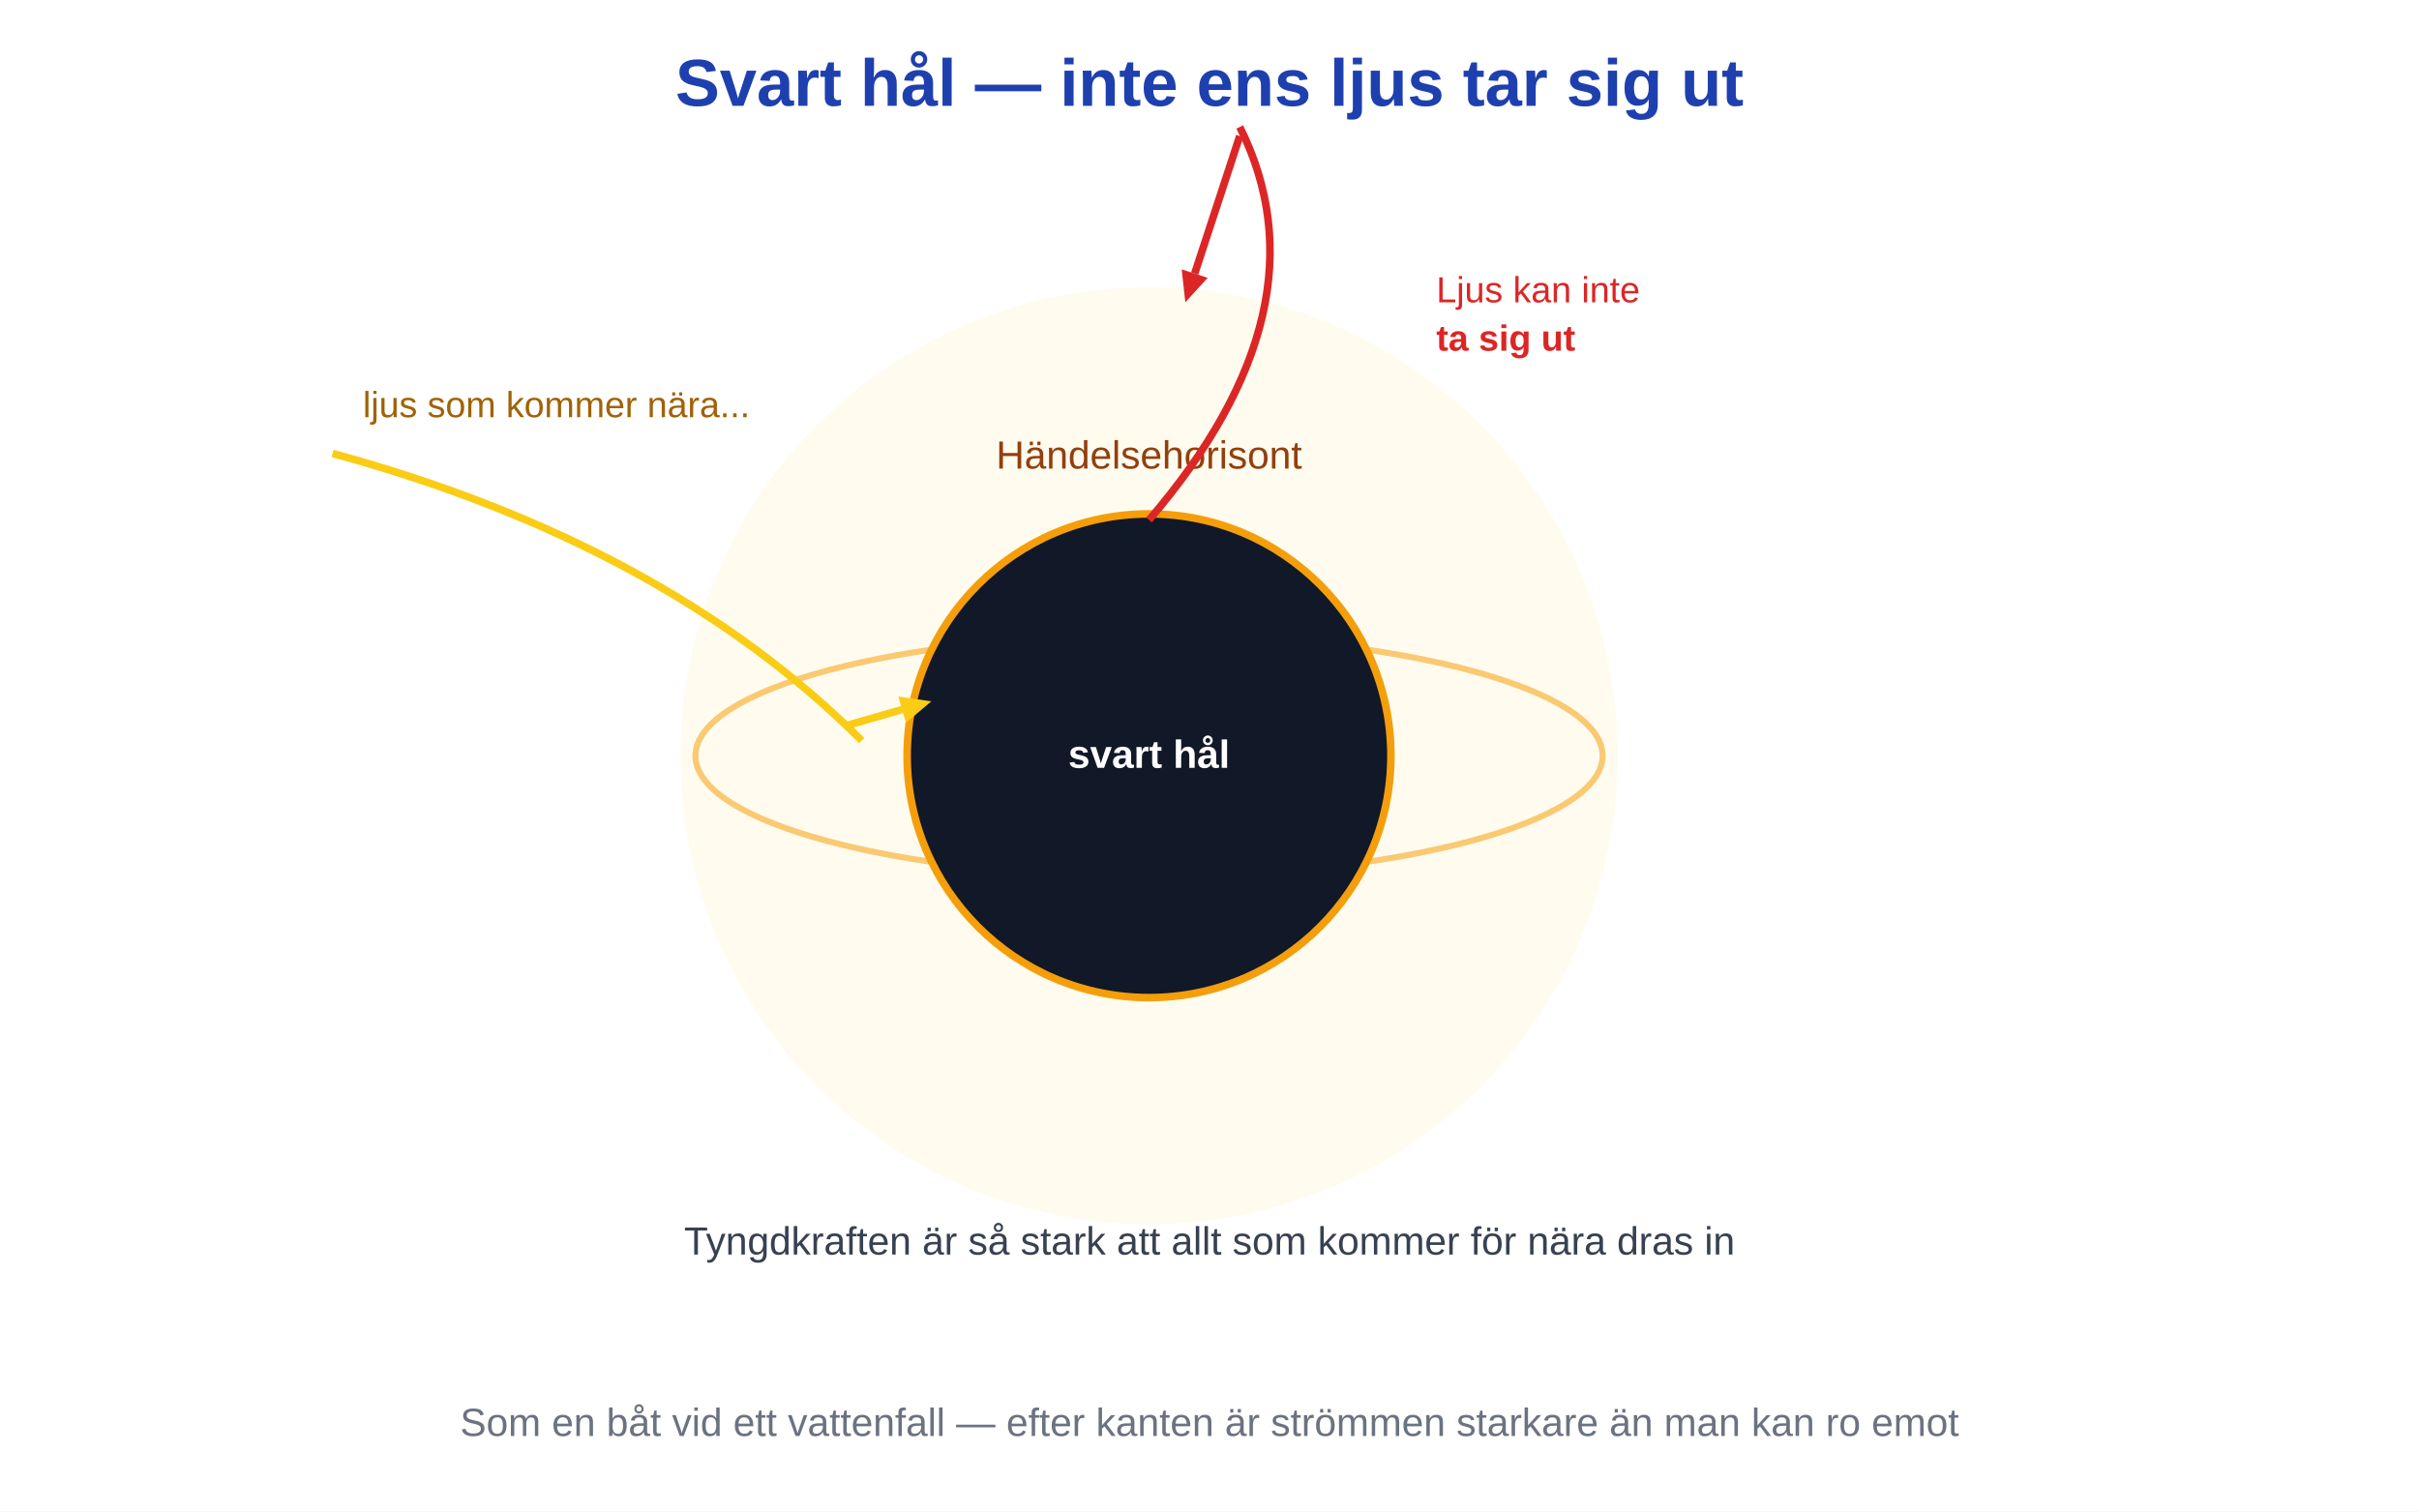
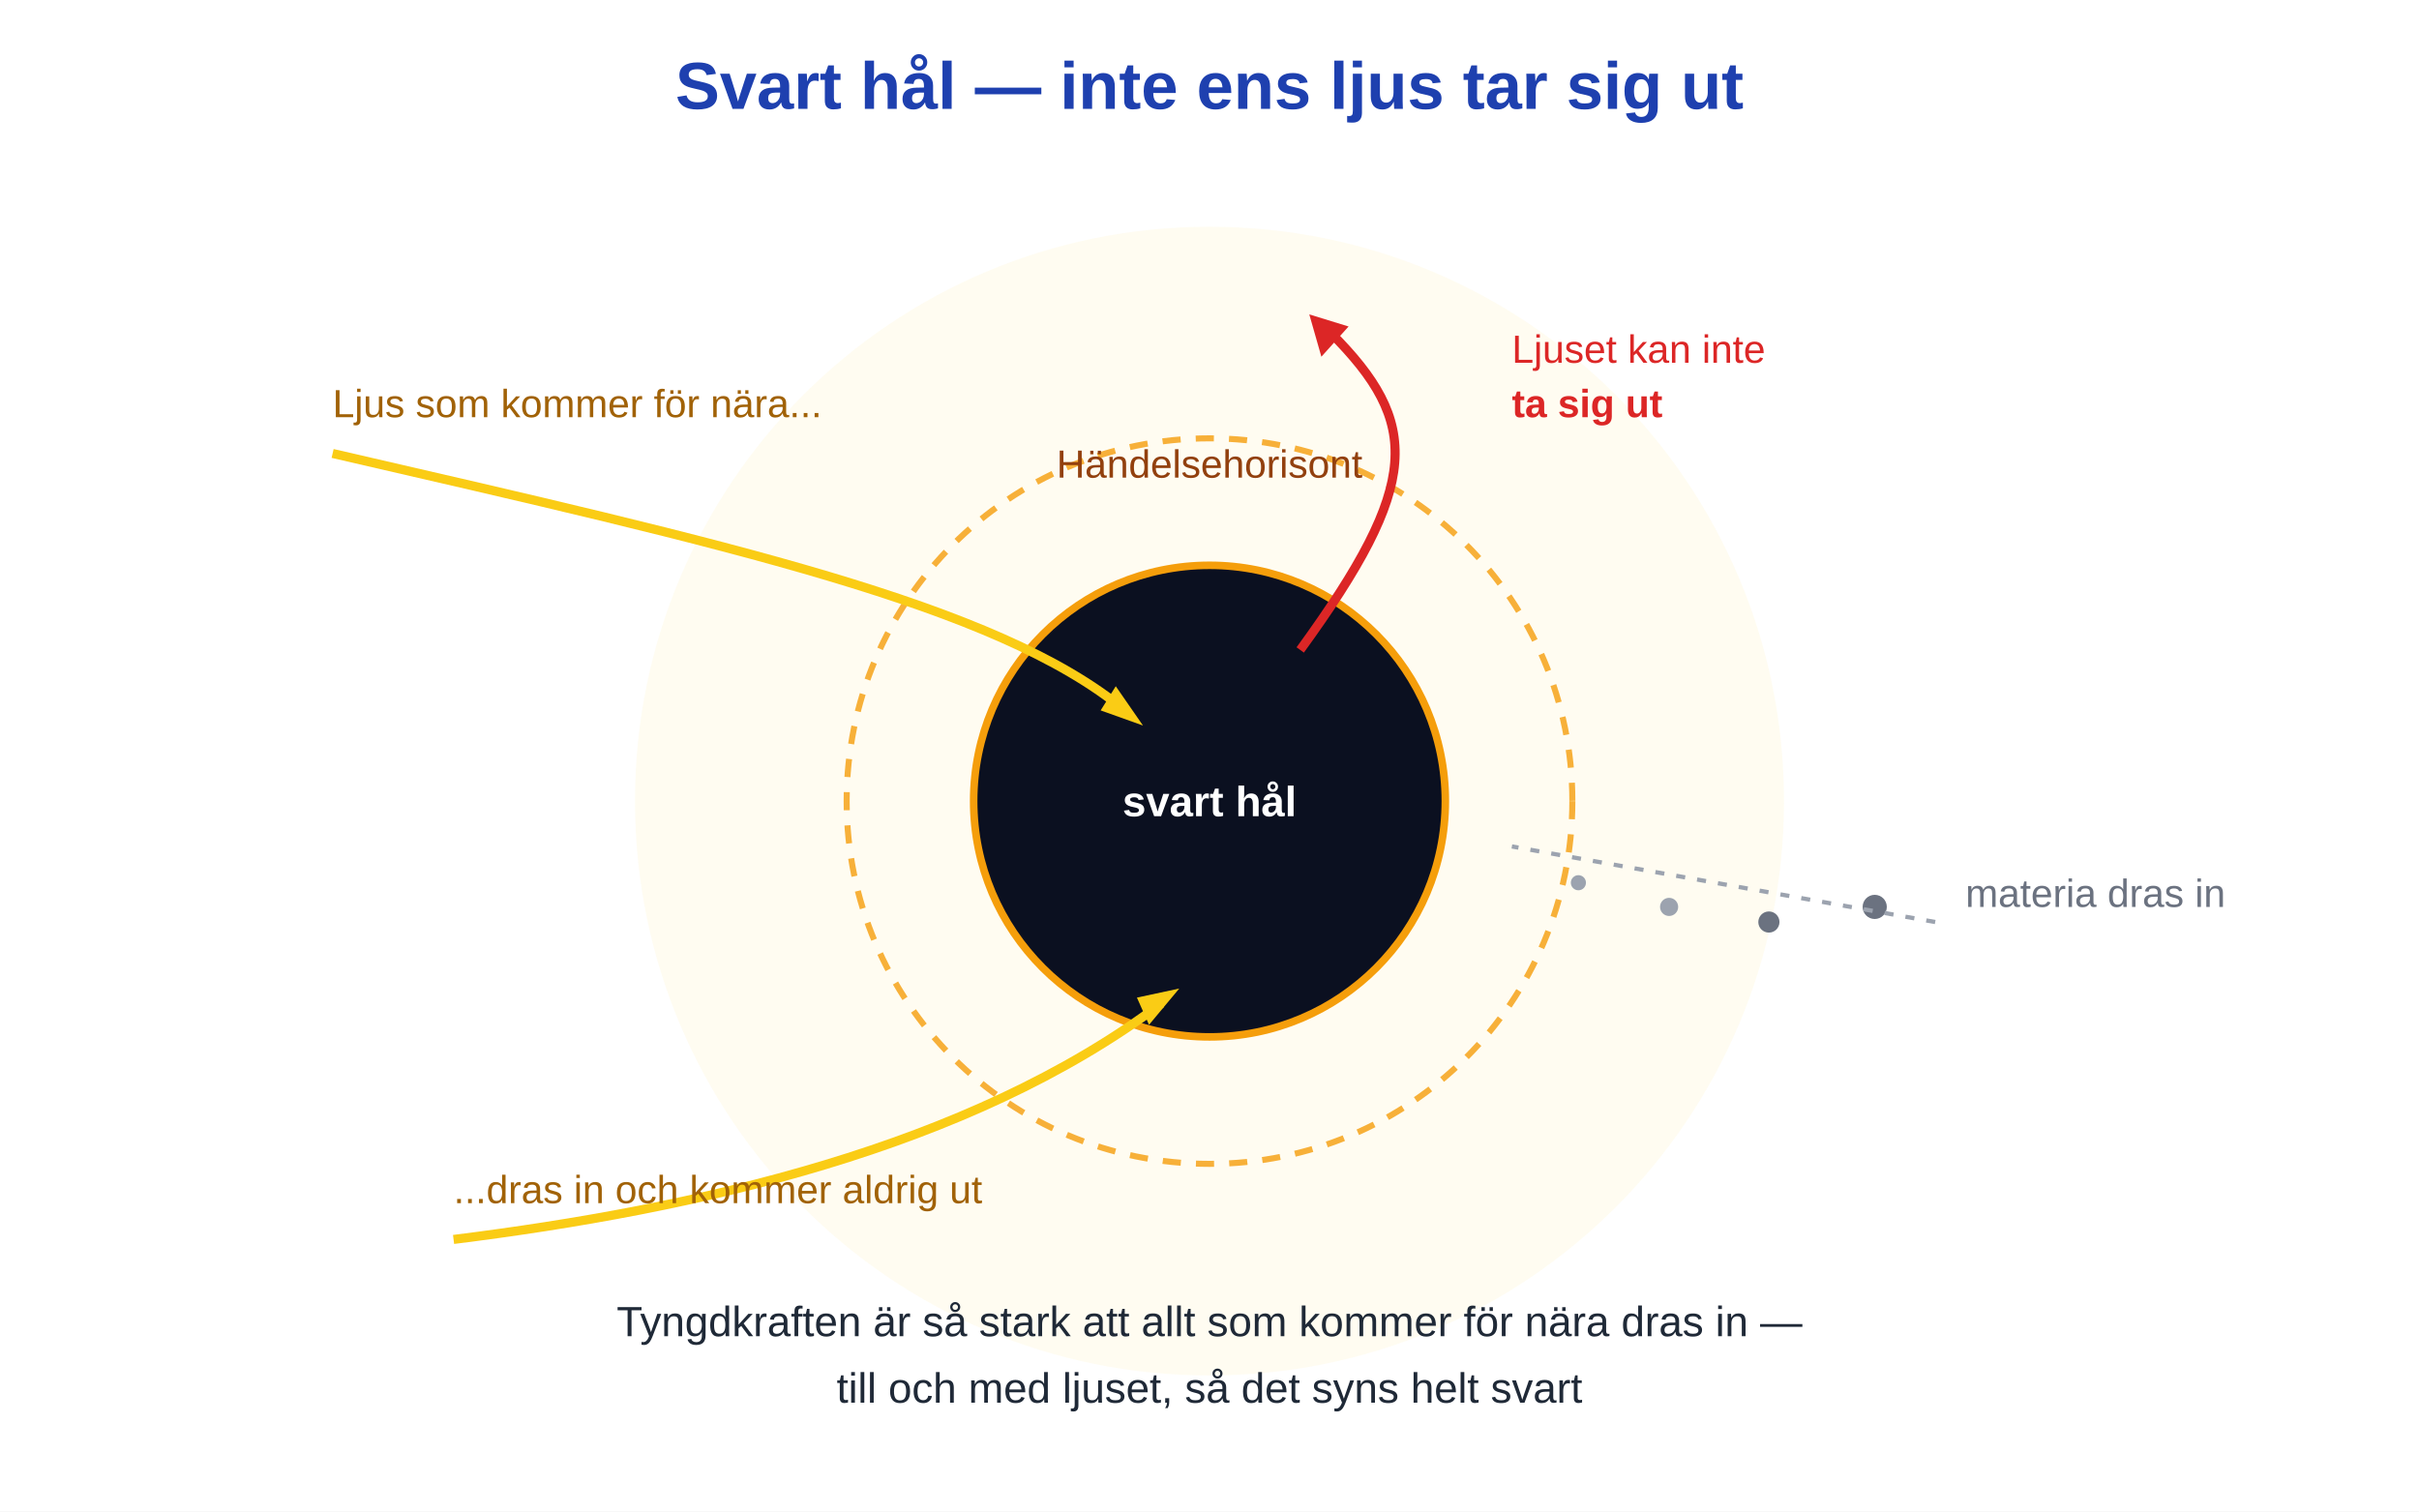
<svg xmlns="http://www.w3.org/2000/svg" viewBox="0 0 800 500" width="800" height="500">
  <rect width="800" height="500" fill="white" />
-   <text x="400" y="35" font-family="Arial,sans-serif" font-size="22" fill="#1e40af" text-anchor="middle" font-weight="bold">Svart hål — inte ens ljus tar sig ut</text>
-   <circle cx="380" cy="250" r="155" fill="#fde68a" opacity="0.14" />
-   <ellipse cx="380" cy="250" rx="150" ry="40" fill="none" stroke="#f59e0b" stroke-width="2" opacity="0.55" />
-   <circle cx="380" cy="250" r="80" fill="#111827" stroke="#f59e0b" stroke-width="2.5" />
-   <text x="380" y="155" font-family="Arial,sans-serif" font-size="13" fill="#92400e" text-anchor="middle">Händelsehorisont</text>
-   <path d="M 110 150 q 110 30 175 95" fill="none" stroke="#facc15" stroke-width="2.5" />
-   <line x1="280.0" y1="240.0" x2="298.4" y2="234.7" stroke="#facc15" stroke-width="2.5" />
-   <polygon points="308.0,232.0 299.6,239.1 297.1,230.4" fill="#facc15" />
-   <text x="120" y="138" font-family="Arial,sans-serif" font-size="12" fill="#a16207" text-anchor="start">ljus som kommer nära...</text>
-   <path d="M 380 172 q 60 -70 30 -130" fill="none" stroke="#dc2626" stroke-width="2.5" />
-   <line x1="410.0" y1="45.0" x2="395.1" y2="90.5" stroke="#dc2626" stroke-width="2.5" />
-   <polygon points="392.0,100.0 390.8,89.1 399.4,91.9" fill="#dc2626" />
-   <text x="475" y="100" font-family="Arial,sans-serif" font-size="12" fill="#dc2626" text-anchor="start">Ljus kan inte</text>
-   <text x="475" y="116" font-family="Arial,sans-serif" font-size="12" fill="#dc2626" text-anchor="start" font-weight="bold">ta sig ut</text>
-   <text x="380" y="254" font-family="Arial,sans-serif" font-size="13" fill="#ffffff" text-anchor="middle" font-weight="bold">svart hål</text>
-   <text x="400" y="415" font-family="Arial,sans-serif" font-size="13" fill="#374151" text-anchor="middle">Tyngdkraften är så stark att allt som kommer för nära dras in</text>
-   <text x="400" y="475" font-family="Arial,sans-serif" font-size="13" fill="#6b7280" text-anchor="middle">Som en båt vid ett vattenfall — efter kanten är strömmen starkare än man kan ro emot</text>
+   <text x="400" y="36" font-family="Arial,sans-serif" font-size="22" fill="#1e40af" text-anchor="middle" font-weight="bold">Svart hål — inte ens ljus tar sig ut</text>
+   <circle cx="400" cy="265" r="190" fill="#fde68a" opacity="0.12" />
+   <circle cx="400" cy="265" r="120" fill="none" stroke="#f59e0b" stroke-width="2" stroke-dasharray="6,5" opacity="0.8" />
+   <circle cx="400" cy="265" r="78" fill="#0b1020" stroke="#f59e0b" stroke-width="2.5" />
+   <text x="400" y="270" font-family="Arial,sans-serif" font-size="14" fill="#ffffff" text-anchor="middle" font-weight="bold">svart hål</text>
+   <text x="400" y="158" font-family="Arial,sans-serif" font-size="13" fill="#92400e" text-anchor="middle">Händelsehorisont</text>
+   <path d="M 110 150 C 240 180 330 200 372 235" fill="none" stroke="#facc15" stroke-width="3" />
+   <polygon points="378,240 364,235 369,227" fill="#facc15" />
+   <text x="110" y="138" font-family="Arial,sans-serif" font-size="13" fill="#a16207" text-anchor="start">Ljus som kommer för nära...</text>
+   <path d="M 150 410 C 230 400 320 380 384 332" fill="none" stroke="#facc15" stroke-width="3" />
+   <polygon points="390,327 376,330 380,339" fill="#facc15" />
+   <text x="150" y="398" font-family="Arial,sans-serif" font-size="13" fill="#a16207" text-anchor="start">...dras in och kommer aldrig ut</text>
+   <path d="M 430 215 C 470 160 470 140 440 110" fill="none" stroke="#dc2626" stroke-width="3" />
+   <polygon points="437,118 433,104 446,108" fill="#dc2626" />
+   <text x="500" y="120" font-family="Arial,sans-serif" font-size="13" fill="#dc2626" text-anchor="start">Ljuset kan inte</text>
+   <text x="500" y="138" font-family="Arial,sans-serif" font-size="13" fill="#dc2626" text-anchor="start" font-weight="bold">ta sig ut</text>
+   <circle cx="620" cy="300" r="4" fill="#6b7280" />
+   <circle cx="585" cy="305" r="3.5" fill="#6b7280" />
+   <circle cx="552" cy="300" r="3" fill="#9ca3af" />
+   <circle cx="522" cy="292" r="2.5" fill="#9ca3af" />
+   <line x1="640" y1="305" x2="500" y2="280" stroke="#9ca3af" stroke-width="1.4" stroke-dasharray="3,4" />
+   <text x="650" y="300" font-family="Arial,sans-serif" font-size="13" fill="#6b7280" text-anchor="start">materia dras in</text>
+   <text x="400" y="442" font-family="Arial,sans-serif" font-size="14" fill="#1f2937" text-anchor="middle">Tyngdkraften är så stark att allt som kommer för nära dras in —</text>
+   <text x="400" y="464" font-family="Arial,sans-serif" font-size="14" fill="#1f2937" text-anchor="middle">till och med ljuset, så det syns helt svart</text>
</svg>
